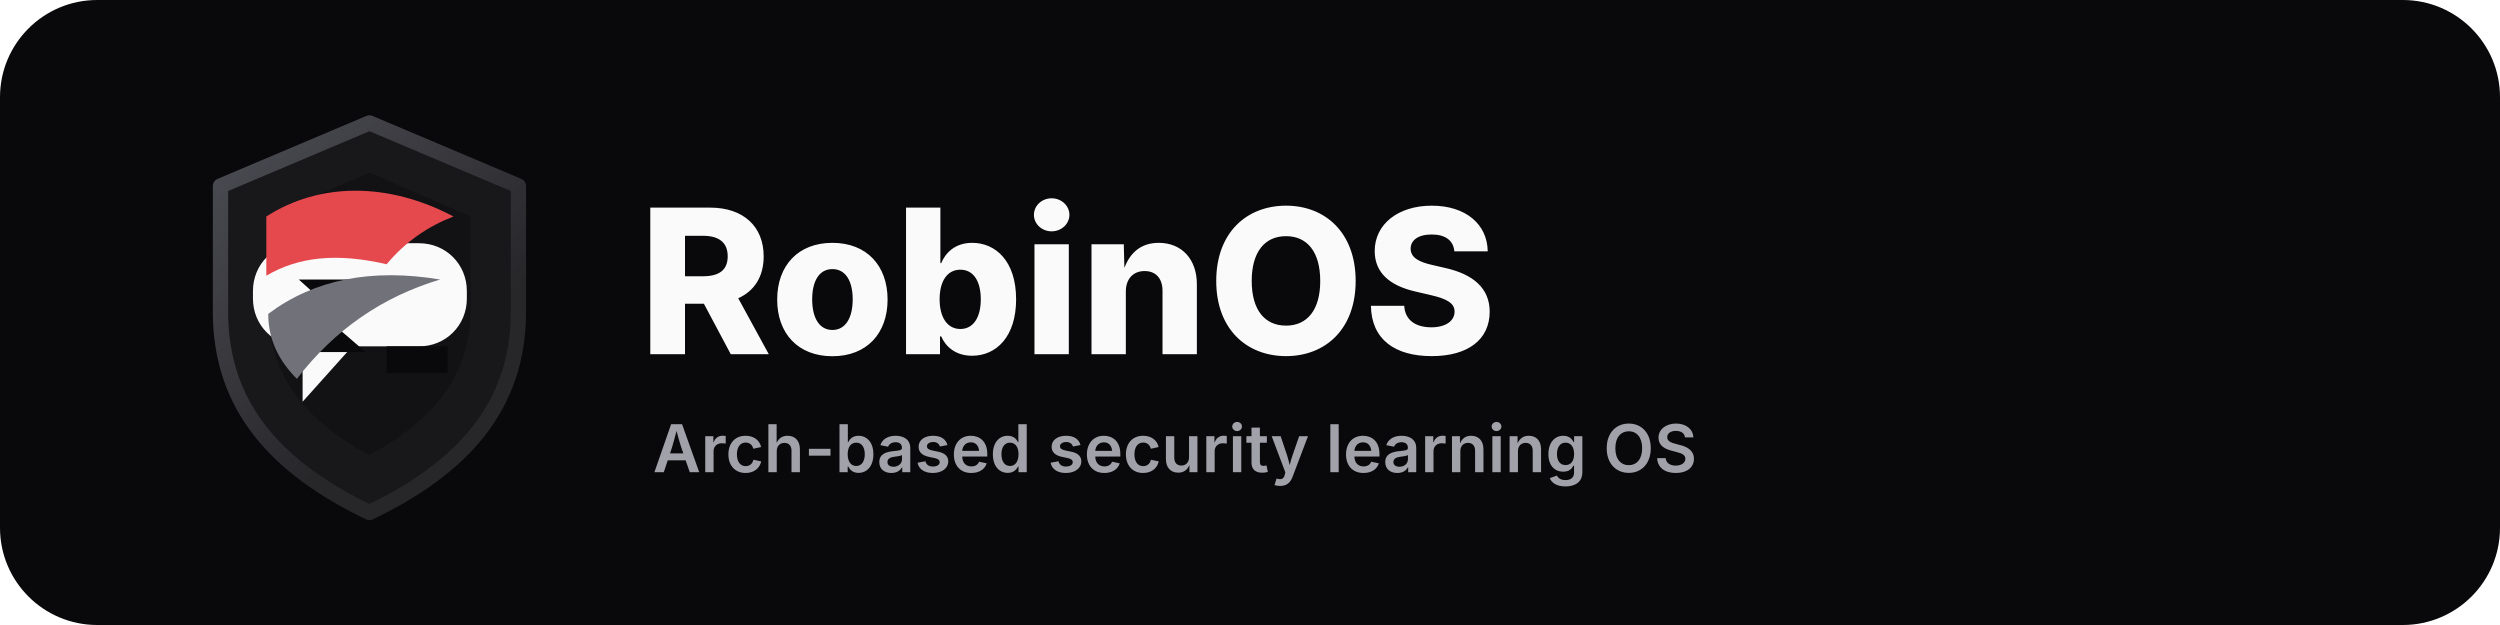
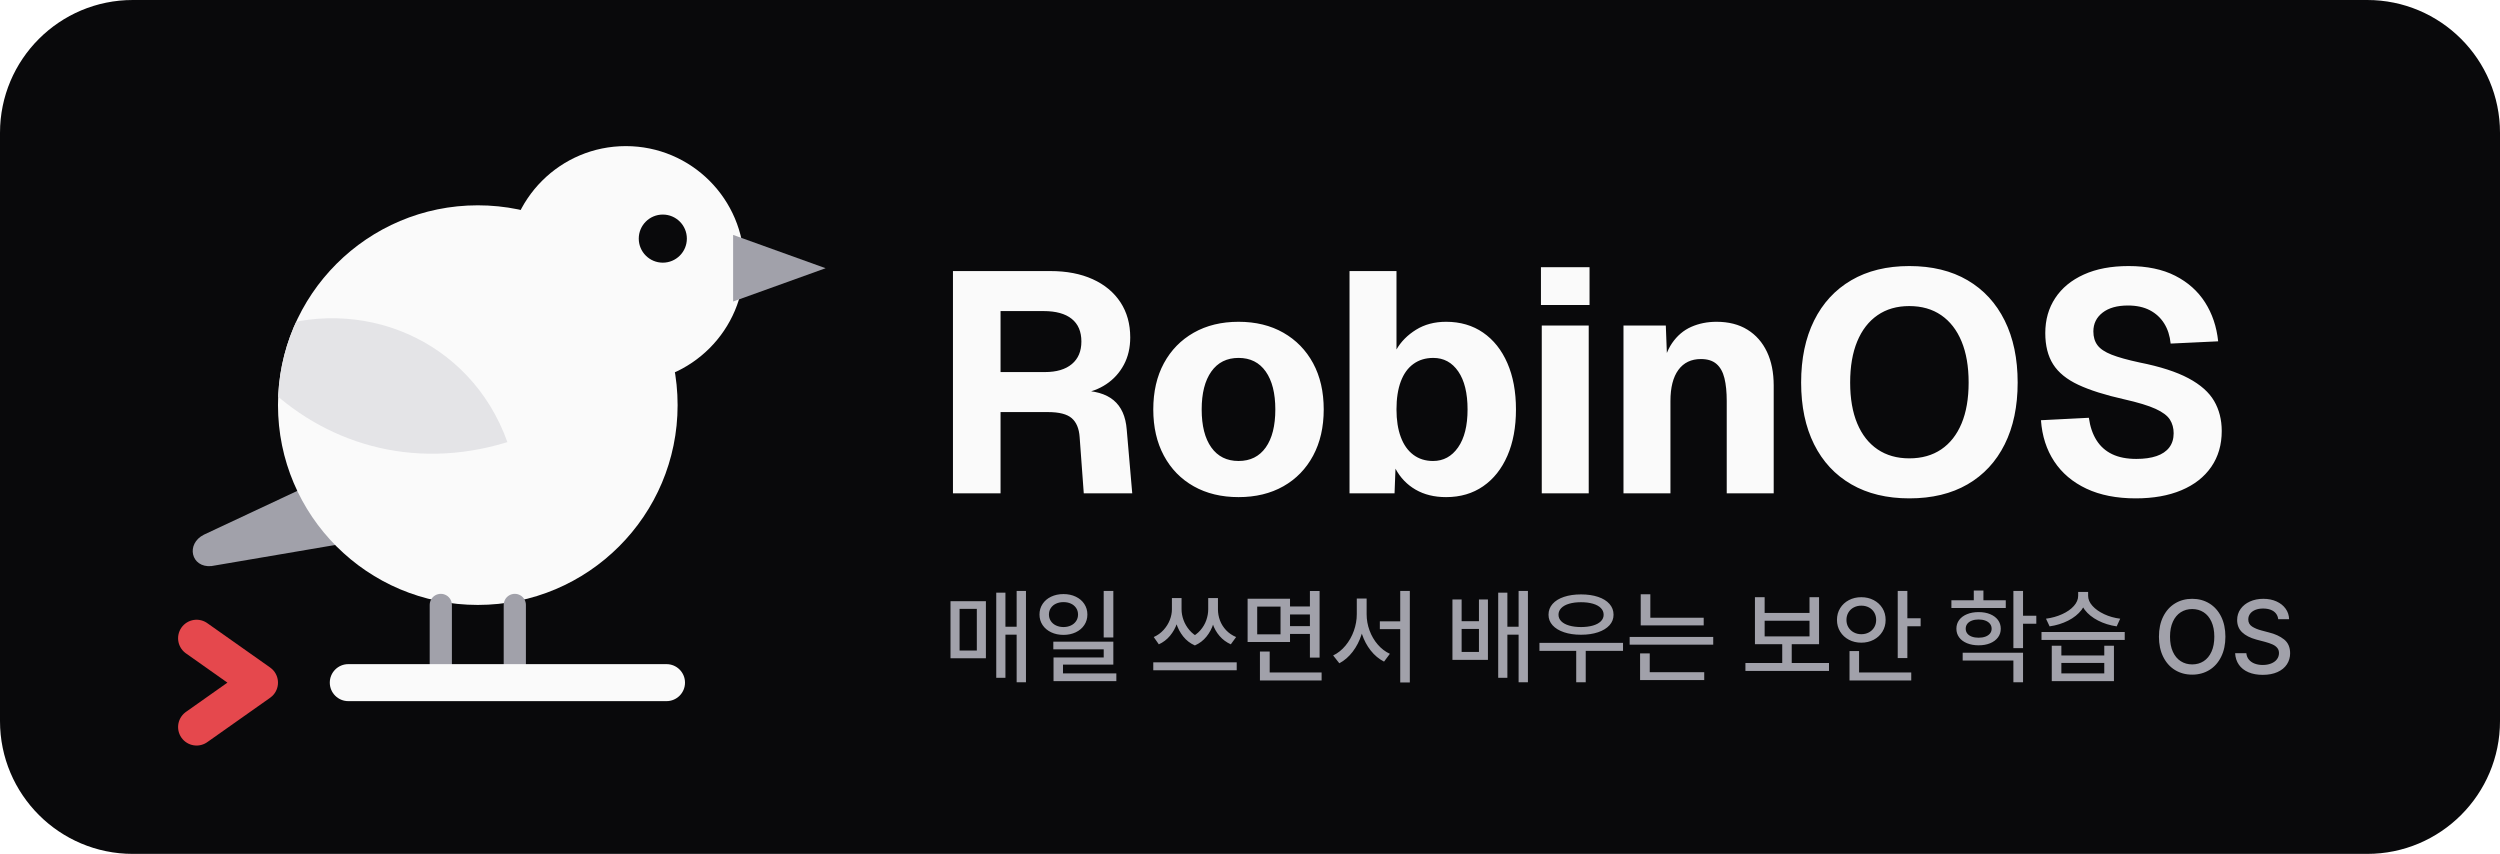
- <svg xmlns="http://www.w3.org/2000/svg" viewBox="0 0 720 180" role="img" aria-labelledby="title desc">
-   <defs>
-     <linearGradient id="edge" x1="24" y1="20" x2="156" y2="160" gradientUnits="userSpaceOnUse">
-       <stop offset="0" stop-color="#52525B" />
-       <stop offset="1" stop-color="#27272A" />
-     </linearGradient>
-   </defs>
-   <rect width="720" height="180" rx="28" fill="#09090B" />
-   <g transform="translate(36 20) scale(.55)">
-     <path d="M128 28 206 61v66c0 50-30 82-78 105-48-23-78-55-78-105V61l78-33Z" fill="#18181B" stroke="url(#edge)" stroke-width="8" stroke-linejoin="round" />
-     <path d="M128 54 181 77v48c0 34-18 58-53 77-35-19-53-43-53-77V77l53-23Z" fill="#121214" />
-     <path d="M92 91h62c14 0 25 11 25 25v4c0 14-11 25-25 25h-35l-26 29v-29h-1c-14 0-25-11-25-25v-4c0-14 11-25 25-25Z" fill="#FAFAFA" />
-     <path d="M91 110h35l-22 19 22 19H91l21-19-21-19Z" fill="#09090B" />
-     <path d="M137 145h32v14h-32z" fill="#09090B" />
-     <path d="M74 77c28-18 64-18 98 0-13 5-25 13-35 25-26-6-46-4-63 6V77Z" fill="#E5484D" />
-     <path d="M75 128c24-18 54-24 90-18-30 9-55 26-75 52-9-9-15-20-15-34Z" fill="#71717A" />
+ <svg xmlns="http://www.w3.org/2000/svg" viewBox="0 0 527 180" role="img" aria-labelledby="title desc">
+   <rect width="527" height="180" rx="28" fill="#09090B" />
+   <g transform="translate(4 -16) scale(0.78)">
+     <defs>
+       <clipPath id="robinos-horizontal-bird">
+         <circle cx="124" cy="130" r="54" />
+         <circle cx="164" cy="92" r="32" />
+       </clipPath>
+     </defs>
+     <path d="M82 150 L50 165 C45 167.5 46.5 174 52 173.5 L96 166 Z" fill="#A1A1AA" />
+     <g clip-path="url(#robinos-horizontal-bird)">
+       <rect width="256" height="256" fill="#FAFAFA" />
+       <path d="M66 110 C 92 100, 122 112, 132 140 C 106 148, 82 140, 66 124 Z" fill="#E4E4E7" />
+     </g>
+     <path d="M193 84 L218 93 L193 102 Z" fill="#A1A1AA" />
+     <circle cx="174" cy="85" r="6.5" fill="#09090B" />
+     <path d="M114 184 V203 M134 184 V203" stroke="#A1A1AA" stroke-width="6" stroke-linecap="round" />
+     <path d="M48 193 L65 205 L48 217" fill="none" stroke="#E5484D" stroke-width="10" stroke-linecap="round" stroke-linejoin="round" />
+     <rect x="84" y="200" width="96" height="10" rx="5" fill="#FAFAFA" />
  </g>
-   <text x="184" y="102" fill="#FAFAFA" font-family="Inter, Pretendard, Noto Sans, Arial, sans-serif" font-size="58" font-weight="800" letter-spacing="0">RobinOS</text>
-   <text x="188" y="136" fill="#A1A1AA" font-family="Inter, Pretendard, Noto Sans, Arial, sans-serif" font-size="19" font-weight="600" letter-spacing="0">Arch-based security learning OS</text>
+   <path d="M200.884 104.0V57.14H221.41Q226.558 57.14 230.34 58.856Q234.122 60.572 236.187 63.714Q238.253 66.855 238.253 71.132Q238.253 74.379 236.907 76.894Q235.56 79.408 233.211 80.979Q230.861 82.55 227.838 82.959L227.601 82.326Q232.287 82.326 234.742 84.365Q237.197 86.404 237.514 90.562L238.676 104.0H228.459L227.588 92.146Q227.403 89.44 225.924 88.153Q224.446 86.866 220.908 86.866H210.916V104.0ZM210.916 78.432H220.275Q223.931 78.432 225.944 76.749Q227.957 75.066 227.957 71.99Q227.957 68.848 225.918 67.212Q223.878 65.575 219.984 65.575H210.916ZM261.089 104.792Q255.677 104.792 251.631 102.508Q247.586 100.225 245.348 96.06Q243.111 91.896 243.111 86.312Q243.111 80.702 245.348 76.57Q247.586 72.439 251.631 70.135Q255.677 67.832 261.089 67.832Q266.501 67.832 270.534 70.135Q274.566 72.439 276.804 76.57Q279.041 80.702 279.041 86.312Q279.041 91.896 276.804 96.06Q274.566 100.225 270.534 102.508Q266.501 104.792 261.089 104.792ZM261.089 97.176Q264.798 97.176 266.818 94.324Q268.838 91.473 268.838 86.312Q268.838 81.19 266.818 78.319Q264.798 75.448 261.089 75.448Q257.38 75.448 255.347 78.319Q253.314 81.19 253.314 86.312Q253.314 91.473 255.347 94.324Q257.38 97.176 261.089 97.176ZM304.834 104.792Q301.125 104.792 298.405 103.215Q295.686 101.637 294.168 98.799L293.97 104.0H284.48V57.14H294.379V73.666Q295.818 71.172 298.511 69.502Q301.204 67.832 304.834 67.832Q309.335 67.832 312.642 70.116Q315.948 72.399 317.757 76.551Q319.565 80.702 319.565 86.312Q319.565 91.922 317.757 96.073Q315.948 100.225 312.642 102.508Q309.335 104.792 304.834 104.792ZM302.088 97.176Q305.362 97.176 307.362 94.311Q309.362 91.447 309.362 86.312Q309.362 81.151 307.401 78.3Q305.441 75.448 302.141 75.448Q299.699 75.448 297.944 76.722Q296.188 77.996 295.284 80.425Q294.379 82.854 294.379 86.312Q294.379 89.678 295.284 92.12Q296.188 94.562 297.93 95.869Q299.673 97.176 302.088 97.176ZM325.004 104.0V68.624H334.903V104.0ZM324.832 64.294V56.322H335.075V64.294ZM342.23 104.0V68.624H351.153L351.549 78.999L350.334 78.682Q350.836 74.709 352.466 72.34Q354.096 69.97 356.519 68.901Q358.941 67.832 361.845 67.832Q365.673 67.832 368.359 69.495Q371.045 71.158 372.471 74.161Q373.896 77.164 373.896 81.256V104.0H363.996V84.543Q363.996 81.705 363.515 79.732Q363.033 77.758 361.838 76.722Q360.644 75.686 358.558 75.686Q355.482 75.686 353.806 77.97Q352.129 80.253 352.129 84.543V104.0ZM402.489 105.056Q395.386 105.056 390.264 102.099Q385.143 99.142 382.41 93.664Q379.678 88.186 379.678 80.636Q379.678 73.086 382.41 67.575Q385.143 62.064 390.255 59.074Q395.366 56.084 402.488 56.084Q409.661 56.084 414.76 59.074Q419.859 62.064 422.591 67.575Q425.323 73.086 425.323 80.636Q425.323 88.186 422.591 93.664Q419.859 99.142 414.76 102.099Q409.662 105.056 402.489 105.056ZM402.479 96.621Q406.421 96.621 409.215 94.728Q412.008 92.834 413.498 89.269Q414.988 85.705 414.988 80.636Q414.988 75.567 413.496 71.968Q412.005 68.369 409.208 66.444Q406.411 64.519 402.469 64.519Q398.58 64.519 395.787 66.444Q392.993 68.369 391.503 71.968Q390.013 75.567 390.013 80.636Q390.013 85.705 391.505 89.269Q392.997 92.834 395.793 94.728Q398.59 96.621 402.479 96.621ZM450.206 105.056Q444.16 105.056 439.817 103.01Q435.474 100.964 433.032 97.268Q430.59 93.572 430.234 88.582L440.332 88.068Q440.715 90.853 441.942 92.8Q443.17 94.747 445.249 95.744Q447.328 96.74 450.338 96.74Q452.846 96.74 454.601 96.14Q456.357 95.539 457.281 94.324Q458.205 93.11 458.205 91.328Q458.205 89.704 457.419 88.457Q456.634 87.21 454.397 86.187Q452.159 85.164 447.777 84.174Q441.771 82.827 438.114 81.118Q434.458 79.408 432.801 76.795Q431.145 74.181 431.145 70.208Q431.145 66.01 433.244 62.829Q435.342 59.648 439.276 57.866Q443.21 56.084 448.701 56.084Q454.522 56.084 458.535 58.13Q462.547 60.176 464.824 63.74Q467.101 67.304 467.59 71.95L457.571 72.426Q457.334 69.984 456.212 68.188Q455.09 66.393 453.182 65.396Q451.275 64.4 448.569 64.4Q445.163 64.4 443.223 65.905Q441.282 67.41 441.282 69.865Q441.282 71.607 442.147 72.769Q443.011 73.93 445.117 74.762Q447.222 75.594 451.024 76.412Q457.532 77.706 461.333 79.738Q465.135 81.771 466.738 84.53Q468.342 87.289 468.342 90.853Q468.342 95.222 466.131 98.423Q463.92 101.624 459.848 103.34Q455.776 105.056 450.206 105.056Z" fill="#FAFAFA" />
+   <path d="M216.274 143.817H214.309V124.564H216.274ZM215.013 133.787H211.417V132.115H215.013ZM211.945 142.875H210.009V124.935H211.945ZM207.828 138.759H200.365V126.733H207.828ZM202.279 137.138H205.914V128.354H202.279ZM229.22 129.541Q229.22 130.782 228.572 131.759Q227.924 132.735 226.773 133.284Q225.623 133.834 224.185 133.834Q222.729 133.834 221.577 133.284Q220.425 132.735 219.775 131.759Q219.125 130.782 219.125 129.541Q219.125 128.297 219.775 127.314Q220.425 126.331 221.577 125.781Q222.729 125.232 224.185 125.232Q225.623 125.232 226.773 125.781Q227.924 126.331 228.572 127.314Q229.22 128.297 229.22 129.541ZM221.116 129.541Q221.116 130.313 221.513 130.913Q221.91 131.513 222.607 131.846Q223.304 132.179 224.185 132.183Q225.065 132.179 225.761 131.846Q226.456 131.513 226.853 130.913Q227.25 130.313 227.25 129.541Q227.25 128.77 226.853 128.172Q226.456 127.574 225.761 127.25Q225.065 126.926 224.185 126.926Q223.304 126.926 222.607 127.25Q221.91 127.574 221.513 128.172Q221.116 128.77 221.116 129.541ZM234.69 134.382H232.658V124.564H234.69ZM234.69 140.102H224.079V142.832H222.084V138.591H232.662V136.874H222.041V135.265H234.69ZM235.325 143.576H222.084V141.955H235.325ZM244.28 135.825 243.207 134.289Q244.417 133.748 245.282 132.791Q246.146 131.834 246.593 130.7Q247.039 129.565 247.039 128.45V126.07H248.609V128.45Q248.609 129.96 248.11 131.405Q247.61 132.85 246.639 134.022Q245.669 135.194 244.28 135.825ZM252.792 134.396 251.881 136.06Q250.408 135.412 249.425 134.175Q248.443 132.939 247.972 131.443Q247.502 129.947 247.502 128.45V126.07H249.072V128.45Q249.072 129.552 249.485 130.699Q249.898 131.846 250.734 132.833Q251.57 133.82 252.792 134.396ZM251.881 136.06 250.97 134.396Q252.188 133.838 253.035 132.866Q253.881 131.895 254.286 130.737Q254.691 129.578 254.691 128.45V126.07H256.253V128.45Q256.253 129.982 255.782 131.476Q255.311 132.97 254.331 134.191Q253.351 135.412 251.881 136.06ZM260.573 134.289 259.457 135.825Q258.055 135.194 257.084 134.066Q256.113 132.938 255.633 131.49Q255.153 130.043 255.153 128.45V126.07H256.745V128.45Q256.745 129.656 257.17 130.789Q257.594 131.921 258.459 132.843Q259.324 133.765 260.573 134.289ZM260.699 141.292H243.111V139.62H260.699ZM276.724 129.525H271.456V127.839H276.724ZM276.78 133.639H271.456V131.983H276.78ZM271.935 135.334H262.995V126.215H271.935ZM265.019 133.721H269.936V127.871H265.019ZM278.17 138.626H276.128V124.589H278.17ZM278.595 143.437H265.593V141.752H278.595ZM267.651 142.549H265.593V137.347H267.651ZM296.183 132.624H290.869V130.973H296.183ZM282.33 139.819 281.028 138.169Q282.497 137.466 283.63 136.098Q284.764 134.73 285.387 132.991Q286.011 131.251 286.011 129.463V126.169H287.683V129.463Q287.683 131.676 287.021 133.736Q286.359 135.796 285.145 137.385Q283.931 138.974 282.33 139.819ZM292.985 137.824 291.757 139.471Q290.15 138.652 288.948 137.131Q287.747 135.611 287.091 133.628Q286.435 131.645 286.435 129.463V126.169H288.086V129.463Q288.086 131.238 288.701 132.908Q289.317 134.579 290.431 135.871Q291.545 137.164 292.985 137.824ZM297.191 143.864H295.167V124.564H297.191ZM308.111 130.942H311.763V126.365H313.656V139.096H306.175V126.365H308.111ZM311.763 137.432V132.577H308.111V137.432ZM322.085 143.817H320.12V124.564H322.085ZM320.794 133.787H317.198V132.115H320.794ZM317.755 142.875H315.82V124.935H317.755ZM342.133 137.206H324.515V135.517H342.133ZM334.272 143.825H332.265V136.545H334.272ZM340.136 129.589Q340.136 130.855 339.278 131.806Q338.419 132.756 336.864 133.28Q335.308 133.804 333.277 133.804Q331.251 133.804 329.695 133.28Q328.139 132.756 327.283 131.806Q326.427 130.855 326.427 129.589Q326.427 128.279 327.283 127.307Q328.139 126.335 329.695 125.818Q331.251 125.301 333.277 125.301Q335.308 125.301 336.864 125.818Q338.419 126.335 339.278 127.307Q340.136 128.279 340.136 129.589ZM328.532 129.589Q328.532 130.378 329.119 130.965Q329.705 131.552 330.778 131.865Q331.852 132.179 333.277 132.183Q334.711 132.179 335.791 131.865Q336.871 131.552 337.46 130.965Q338.048 130.378 338.048 129.589Q338.048 128.778 337.46 128.178Q336.871 127.578 335.789 127.263Q334.707 126.947 333.277 126.947Q331.852 126.947 330.778 127.263Q329.705 127.578 329.119 128.178Q328.532 128.778 328.532 129.589ZM359.14 131.831H345.861V130.214H359.14ZM361.147 135.895H343.529V134.261H361.147ZM347.89 131.032H345.861V125.273H347.89ZM359.251 143.361H345.729V141.693H359.251ZM347.766 142.174H345.729V137.733H347.766ZM385.553 141.429H367.935V139.757H385.553ZM377.696 140.227H375.693V135.263H377.696ZM371.987 129.206H381.447V125.885H383.458V135.798H369.941V125.885H371.987ZM381.447 134.151V130.844H371.987V134.151ZM402.071 138.714H400.039V124.572H402.071ZM404.869 132.023H401.449V130.325H404.869ZM402.891 143.437H389.879V141.752H402.891ZM391.894 142.456H389.879V137.241H391.894ZM397.489 130.683Q397.489 132.057 396.818 133.151Q396.146 134.246 394.973 134.862Q393.799 135.477 392.357 135.477Q390.918 135.477 389.749 134.862Q388.58 134.246 387.907 133.149Q387.233 132.053 387.233 130.683Q387.233 129.288 387.907 128.202Q388.58 127.116 389.747 126.502Q390.914 125.889 392.357 125.889Q393.799 125.889 394.973 126.502Q396.146 127.116 396.818 128.202Q397.489 129.288 397.489 130.683ZM389.232 130.683Q389.232 131.558 389.644 132.238Q390.056 132.918 390.777 133.304Q391.498 133.691 392.357 133.691Q393.258 133.691 393.968 133.306Q394.678 132.922 395.086 132.24Q395.494 131.558 395.494 130.683Q395.494 129.786 395.086 129.105Q394.678 128.423 393.968 128.047Q393.258 127.671 392.357 127.675Q391.498 127.671 390.777 128.047Q390.056 128.423 389.644 129.113Q389.232 129.804 389.232 130.683ZM422.816 128.163H411.356V126.529H422.816ZM421.761 132.538Q421.761 133.581 421.171 134.369Q420.581 135.156 419.529 135.594Q418.477 136.032 417.09 136.032Q415.721 136.032 414.65 135.594Q413.579 135.156 412.993 134.367Q412.408 133.577 412.408 132.538Q412.408 131.481 412.993 130.693Q413.579 129.906 414.65 129.468Q415.721 129.03 417.09 129.03Q418.477 129.03 419.529 129.468Q420.581 129.906 421.171 130.693Q421.761 131.481 421.761 132.538ZM414.372 132.538Q414.372 133.116 414.704 133.544Q415.037 133.972 415.66 134.202Q416.282 134.431 417.09 134.431Q417.898 134.431 418.523 134.202Q419.148 133.972 419.491 133.544Q419.835 133.116 419.835 132.538Q419.835 131.942 419.491 131.503Q419.148 131.064 418.523 130.826Q417.898 130.588 417.09 130.588Q416.286 130.588 415.662 130.826Q415.037 131.064 414.704 131.503Q414.372 131.942 414.372 132.538ZM426.456 136.622H424.423V124.564H426.456ZM429.254 131.487H425.882V129.797H429.254ZM426.456 143.817H424.423V139.241H413.733V137.594H426.456ZM418.107 127.435H416.074V124.478H418.107ZM434.536 138.169H443.581V136.125H445.618V143.576H432.512V136.125H434.536ZM443.581 141.955V139.749H434.536V141.955ZM447.892 134.894H430.347V133.23H447.892ZM432.057 132.038 431.295 130.421Q433.144 130.177 434.705 129.466Q436.267 128.755 437.171 127.737Q438.076 126.719 438.076 125.596V124.774H439.841V125.596Q439.841 127.205 438.794 128.564Q437.748 129.924 435.97 130.827Q434.192 131.729 432.057 132.038ZM446.936 130.421 446.199 132.038Q444.061 131.729 442.281 130.818Q440.501 129.907 439.458 128.549Q438.416 127.191 438.416 125.596V124.774H440.177V125.596Q440.177 126.698 441.09 127.718Q442.003 128.737 443.565 129.468Q445.126 130.198 446.936 130.421ZM462.109 142.215Q460.083 142.215 458.495 141.245Q456.907 140.276 456.005 138.461Q455.104 136.645 455.104 134.223Q455.104 131.775 456.005 129.97Q456.907 128.165 458.495 127.198Q460.083 126.23 462.109 126.23Q464.135 126.23 465.723 127.198Q467.311 128.165 468.213 129.97Q469.114 131.775 469.114 134.223Q469.114 136.649 468.213 138.463Q467.311 140.276 465.723 141.245Q464.135 142.215 462.109 142.215ZM462.109 128.388Q460.76 128.388 459.7 129.065Q458.641 129.742 458.04 131.058Q457.44 132.373 457.44 134.223Q457.44 136.072 458.04 137.388Q458.641 138.703 459.7 139.38Q460.76 140.058 462.109 140.058Q463.475 140.058 464.526 139.38Q465.577 138.703 466.178 137.388Q466.778 136.072 466.778 134.223Q466.778 132.373 466.178 131.058Q465.577 129.742 464.526 129.065Q463.475 128.388 462.109 128.388ZM477.062 128.278Q476.125 128.278 475.419 128.567Q474.712 128.857 474.325 129.379Q473.938 129.9 473.938 130.575Q473.934 131.552 474.742 132.078Q475.55 132.605 476.771 132.915L478.27 133.313Q480.208 133.78 481.482 134.791Q482.755 135.803 482.759 137.699Q482.759 139.015 482.075 140.052Q481.391 141.09 480.088 141.674Q478.785 142.259 476.983 142.259Q475.252 142.259 473.966 141.708Q472.68 141.156 471.959 140.126Q471.239 139.096 471.165 137.689H473.527Q473.604 138.503 474.075 139.058Q474.545 139.613 475.3 139.895Q476.054 140.177 476.971 140.177Q477.968 140.177 478.753 139.866Q479.537 139.554 479.974 138.977Q480.41 138.399 480.41 137.664Q480.41 137.02 480.045 136.577Q479.68 136.134 479.051 135.849Q478.423 135.565 477.476 135.306L475.633 134.823Q473.676 134.284 472.633 133.28Q471.591 132.275 471.591 130.701Q471.591 129.38 472.316 128.367Q473.041 127.355 474.295 126.793Q475.55 126.23 477.114 126.23Q478.67 126.23 479.89 126.784Q481.11 127.337 481.81 128.312Q482.509 129.287 482.544 130.534H480.248Q480.17 129.826 479.76 129.313Q479.349 128.8 478.654 128.539Q477.959 128.278 477.062 128.278Z" fill="#A1A1AA" />
</svg>
